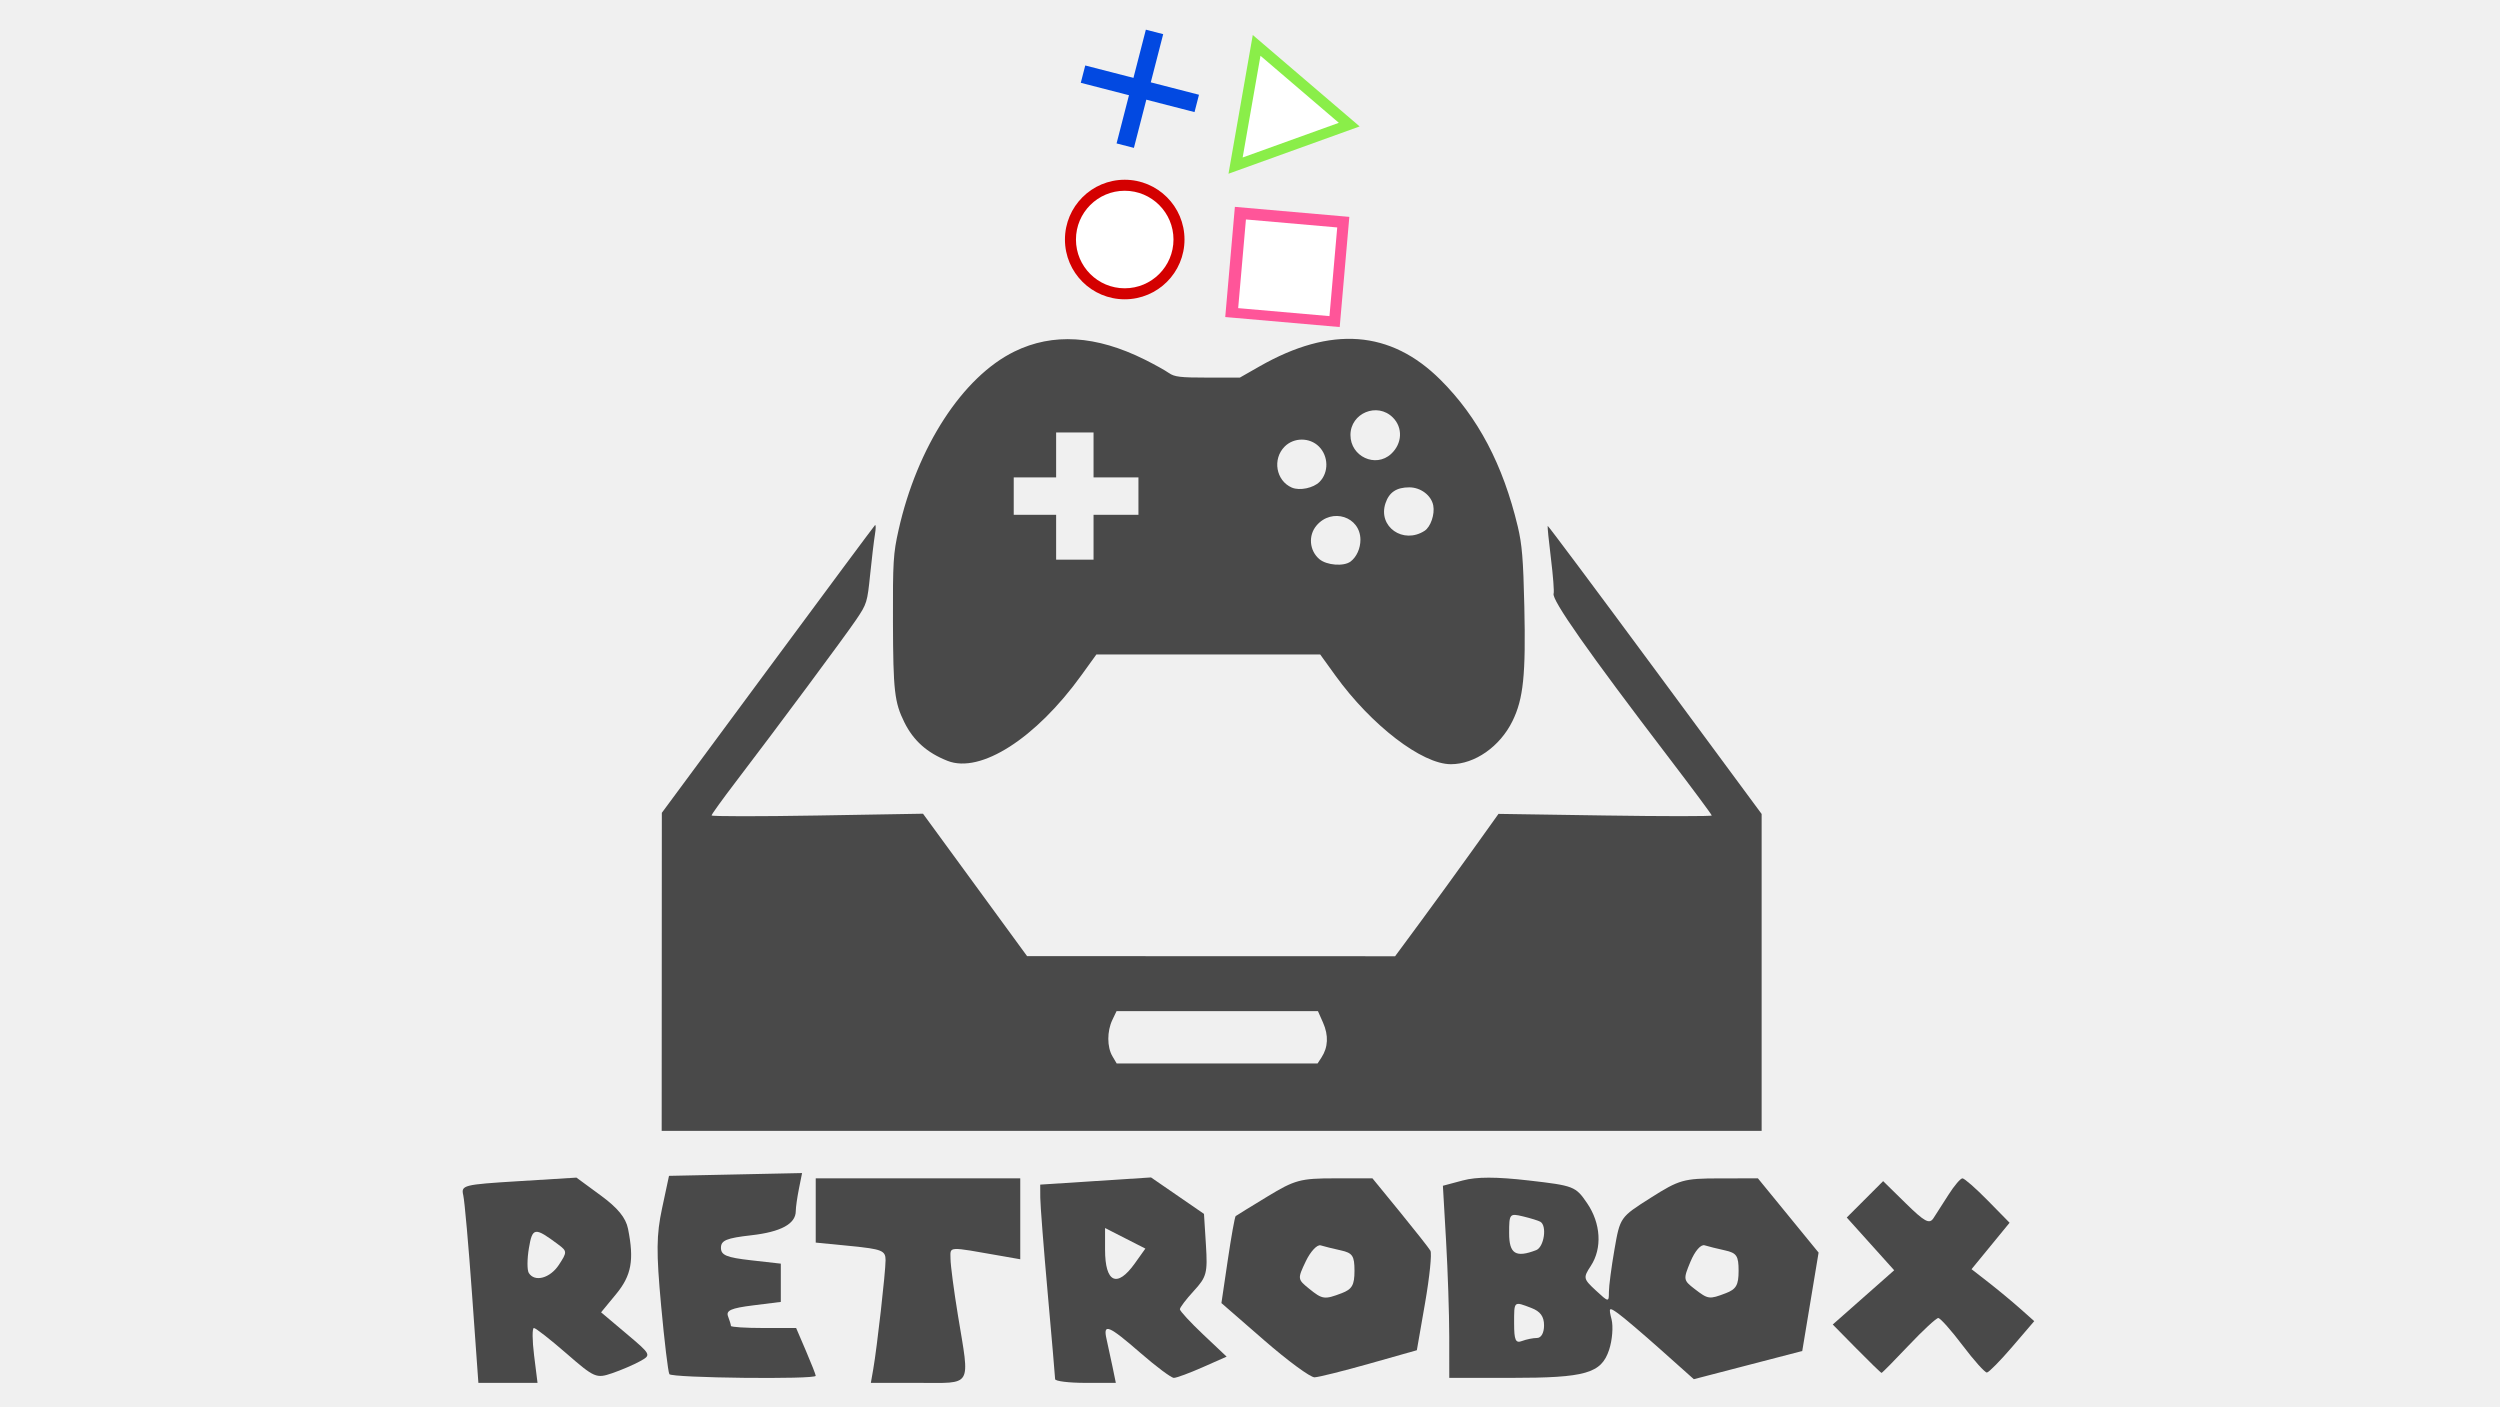
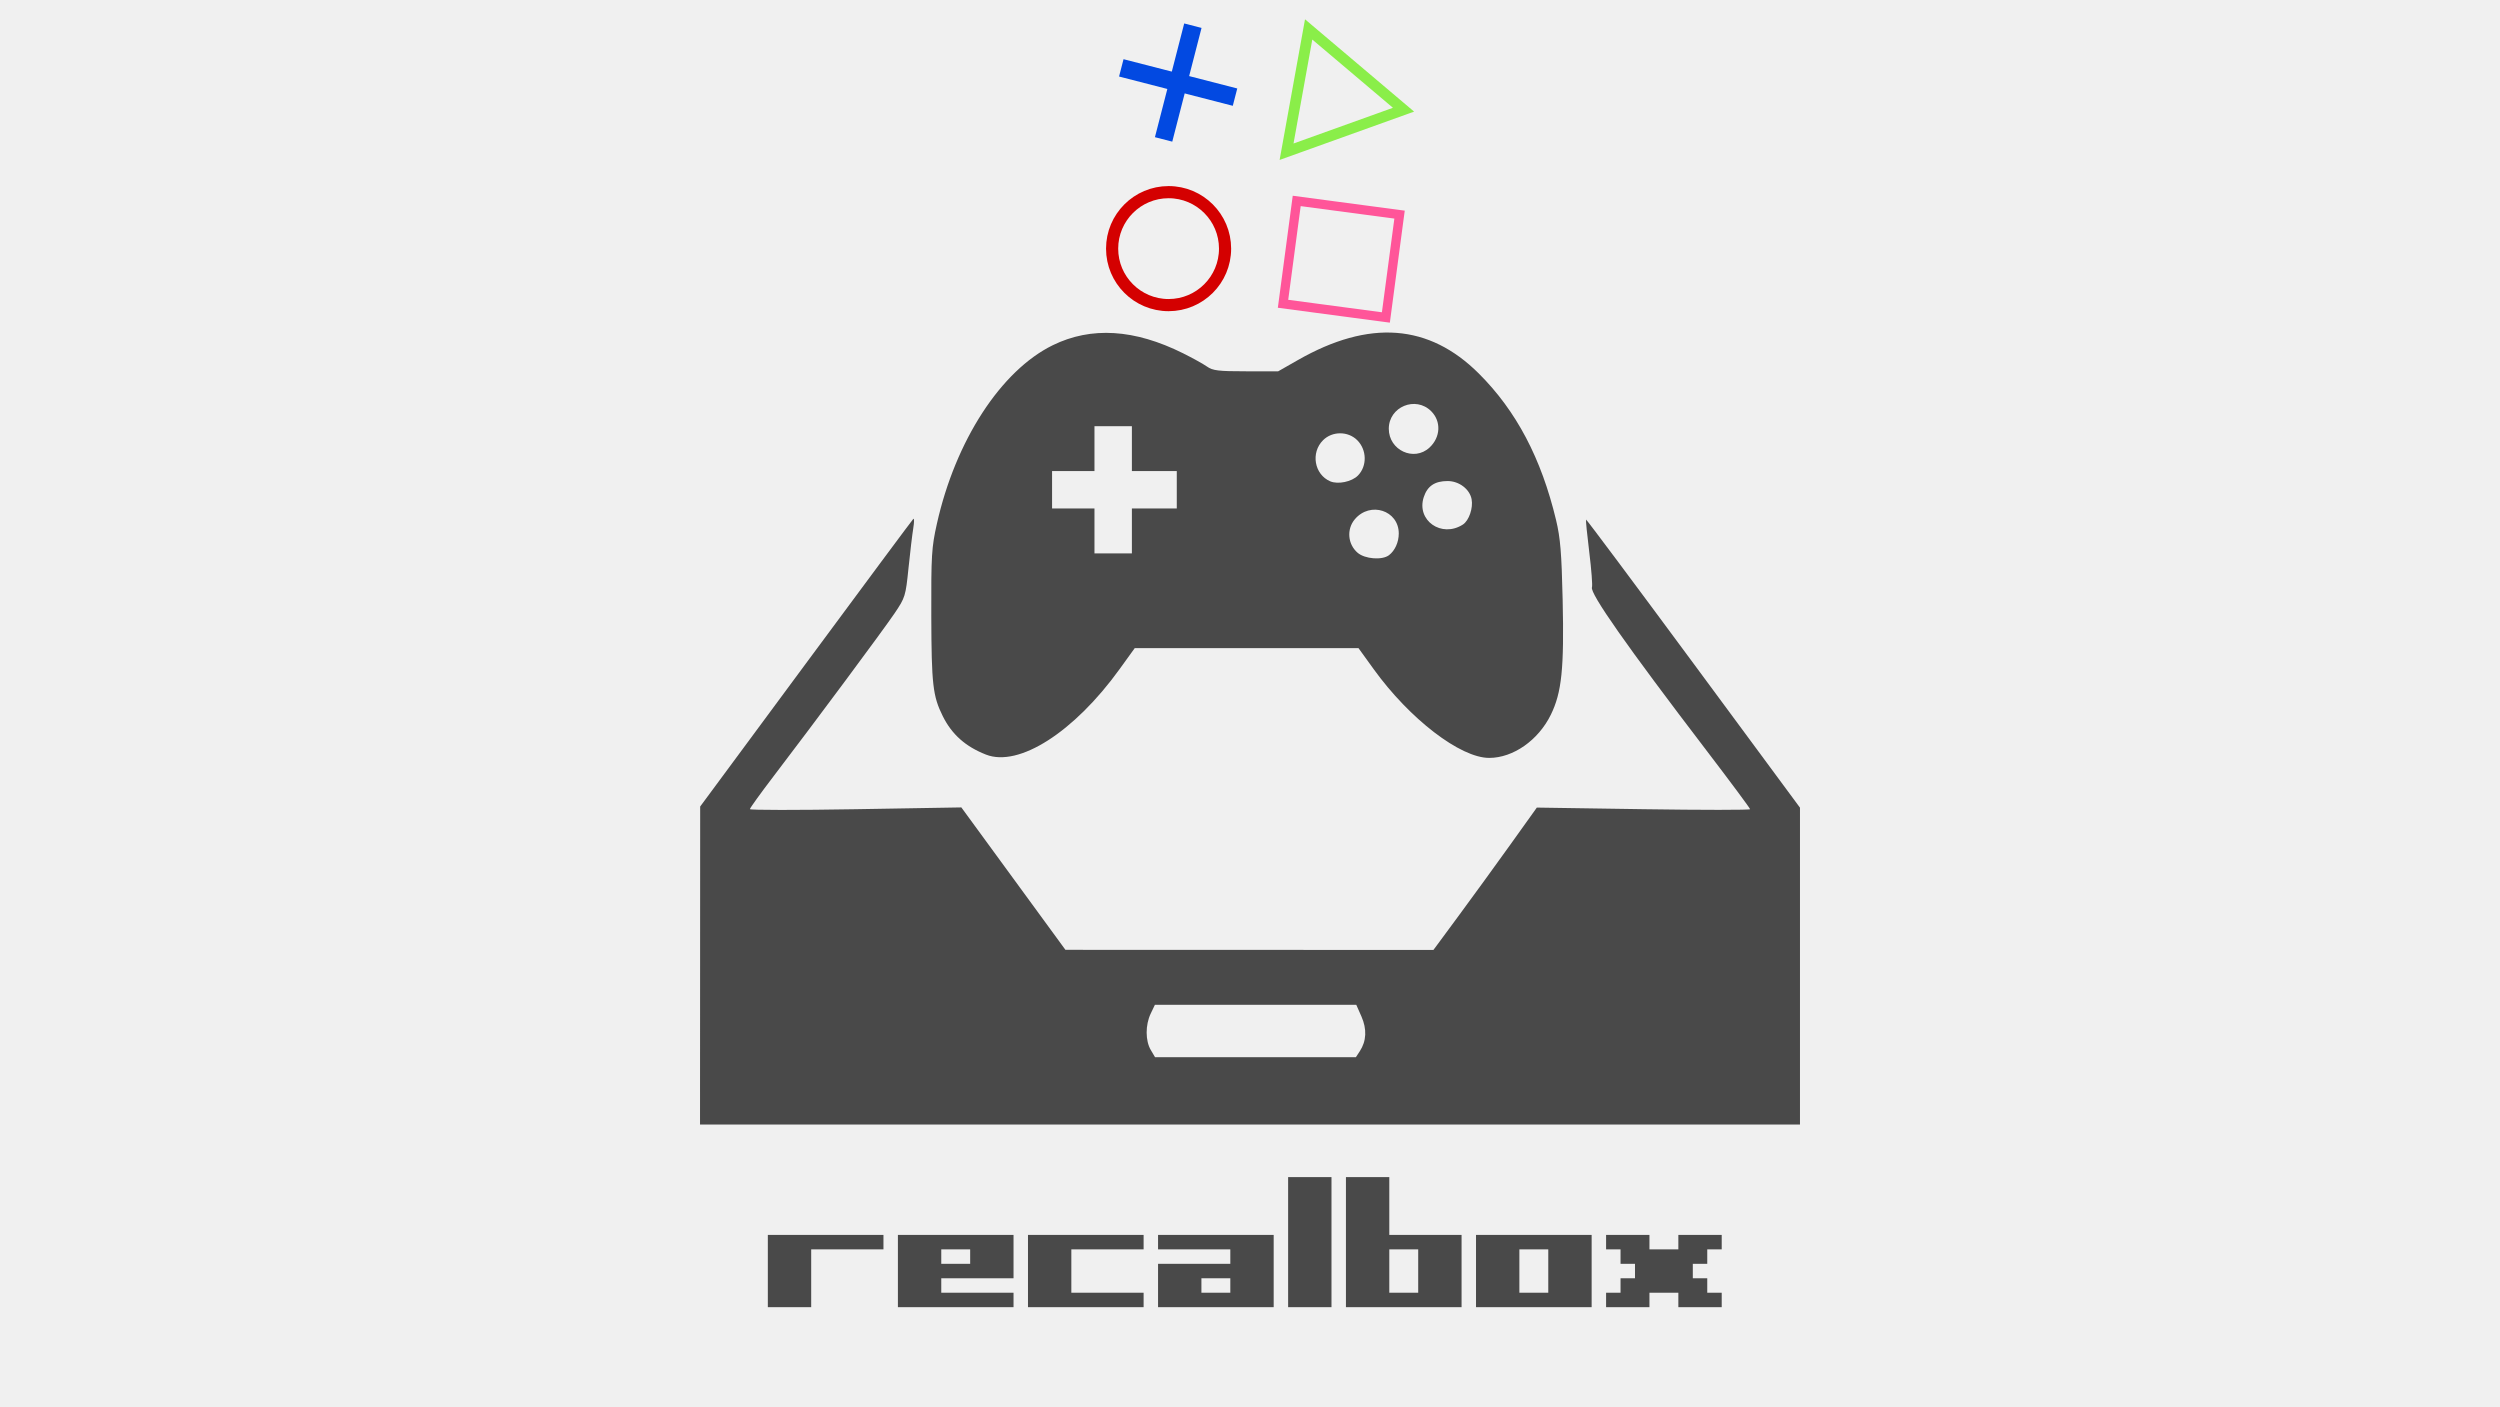
<svg xmlns="http://www.w3.org/2000/svg" version="1.1" id="Ebene_1" x="0px" y="0px" width="1280px" height="720px" viewBox="0 0 1280 720" enable-background="new 0 0 1280 720" xml:space="preserve">
-   <defs id="defs65">
-     <filter id="filter3235" style="color-interpolation-filters:sRGB;">
-       <feFlood id="feFlood3237" flood-opacity="0.5" flood-color="rgb(0,0,0)" result="flood" />
-       <feComposite id="feComposite3239" in2="SourceGraphic" in="flood" operator="in" result="composite1" />
-       <feGaussianBlur id="feGaussianBlur3241" stdDeviation="2" result="blur" in="composite" />
-       <feOffset id="feOffset3243" dx="4.5" dy="4" result="offset" />
-       <feComposite id="feComposite3245" in2="offset" in="SourceGraphic" operator="over" result="composite2" />
-     </filter>
-     <filter id="filter3247" style="color-interpolation-filters:sRGB;">
-       <feFlood id="feFlood3249" flood-opacity="0.5" flood-color="rgb(0,0,0)" result="flood" />
-       <feComposite id="feComposite3251" in2="SourceGraphic" in="flood" operator="in" result="composite1" />
-       <feGaussianBlur id="feGaussianBlur3253" stdDeviation="2" result="blur" in="composite" />
-       <feOffset id="feOffset3255" dx="4.5" dy="4" result="offset" />
-       <feComposite id="feComposite3257" in2="offset" in="SourceGraphic" operator="over" result="composite2" />
-     </filter>
-     <filter id="filter3259" style="color-interpolation-filters:sRGB;">
-       <feFlood id="feFlood3261" flood-opacity="0.5" flood-color="rgb(0,0,0)" result="flood" />
-       <feComposite id="feComposite3263" in2="SourceGraphic" in="flood" operator="in" result="composite1" />
-       <feGaussianBlur id="feGaussianBlur3265" stdDeviation="2" result="blur" in="composite" />
-       <feOffset id="feOffset3267" dx="4.5" dy="4" result="offset" />
-       <feComposite id="feComposite3269" in2="offset" in="SourceGraphic" operator="over" result="composite2" />
-     </filter>
-     <filter id="filter3271" style="color-interpolation-filters:sRGB;">
-       <feFlood id="feFlood3273" flood-opacity="0.5" flood-color="rgb(0,0,0)" result="flood" />
-       <feComposite id="feComposite3275" in2="SourceGraphic" in="flood" operator="in" result="composite1" />
-       <feGaussianBlur id="feGaussianBlur3277" stdDeviation="2" result="blur" in="composite" />
-       <feOffset id="feOffset3279" dx="4.5" dy="4" result="offset" />
-       <feComposite id="feComposite3281" in2="offset" in="SourceGraphic" operator="over" result="composite2" />
-     </filter>
-     <filter id="filter3283" style="color-interpolation-filters:sRGB;">
-       <feFlood id="feFlood3285" flood-opacity="0.5" flood-color="rgb(0,0,0)" result="flood" />
-       <feComposite id="feComposite3287" in2="SourceGraphic" in="flood" operator="in" result="composite1" />
-       <feGaussianBlur id="feGaussianBlur3289" stdDeviation="2" result="blur" in="composite" />
-       <feOffset id="feOffset3291" dx="4.5" dy="4" result="offset" />
-       <feComposite id="feComposite3293" in2="offset" in="SourceGraphic" operator="over" result="composite2" />
-     </filter>
-     <filter id="filter3295" style="color-interpolation-filters:sRGB;">
-       <feFlood id="feFlood3297" flood-opacity="0.5" flood-color="rgb(0,0,0)" result="flood" />
-       <feComposite id="feComposite3299" in2="SourceGraphic" in="flood" operator="in" result="composite1" />
-       <feGaussianBlur id="feGaussianBlur3301" stdDeviation="2" result="blur" in="composite" />
-       <feOffset id="feOffset3303" dx="4.5" dy="4" result="offset" />
-       <feComposite id="feComposite3305" in2="offset" in="SourceGraphic" operator="over" result="composite2" />
-     </filter>
-     <filter id="filter3307" style="color-interpolation-filters:sRGB;">
-       <feFlood id="feFlood3309" flood-opacity="0.5" flood-color="rgb(0,0,0)" result="flood" />
-       <feComposite id="feComposite3311" in2="SourceGraphic" in="flood" operator="in" result="composite1" />
-       <feGaussianBlur id="feGaussianBlur3313" stdDeviation="2" result="blur" in="composite" />
-       <feOffset id="feOffset3315" dx="4.5" dy="4" result="offset" />
-       <feComposite id="feComposite3317" in2="offset" in="SourceGraphic" operator="over" result="composite2" />
-     </filter>
-     <filter id="filter3319" style="color-interpolation-filters:sRGB;">
-       <feFlood id="feFlood3321" flood-opacity="0.5" flood-color="rgb(0,0,0)" result="flood" />
-       <feComposite id="feComposite3323" in2="SourceGraphic" in="flood" operator="in" result="composite1" />
-       <feGaussianBlur id="feGaussianBlur3325" stdDeviation="2" result="blur" in="composite" />
-       <feOffset id="feOffset3327" dx="4.5" dy="4" result="offset" />
-       <feComposite id="feComposite3329" in2="offset" in="SourceGraphic" operator="over" result="composite2" />
-     </filter>
-     <filter id="filter3331" style="color-interpolation-filters:sRGB;">
-       <feFlood id="feFlood3333" flood-opacity="0.5" flood-color="rgb(0,0,0)" result="flood" />
-       <feComposite id="feComposite3335" in2="SourceGraphic" in="flood" operator="in" result="composite1" />
-       <feGaussianBlur id="feGaussianBlur3337" stdDeviation="2" result="blur" in="composite" />
-       <feOffset id="feOffset3339" dx="4.5" dy="4" result="offset" />
-       <feComposite id="feComposite3341" in2="offset" in="SourceGraphic" operator="over" result="composite2" />
-     </filter>
-     <filter id="filter3343" style="color-interpolation-filters:sRGB;">
-       <feFlood id="feFlood3345" flood-opacity="0.5" flood-color="rgb(0,0,0)" result="flood" />
-       <feComposite id="feComposite3347" in2="SourceGraphic" in="flood" operator="in" result="composite1" />
-       <feGaussianBlur id="feGaussianBlur3349" stdDeviation="2" result="blur" in="composite" />
-       <feOffset id="feOffset3351" dx="4.5" dy="4" result="offset" />
-       <feComposite id="feComposite3353" in2="offset" in="SourceGraphic" operator="over" result="composite2" />
-     </filter>
-     <filter id="filter3355" style="color-interpolation-filters:sRGB;">
-       <feFlood id="feFlood3357" flood-opacity="0.5" flood-color="rgb(0,0,0)" result="flood" />
-       <feComposite id="feComposite3359" in2="SourceGraphic" in="flood" operator="in" result="composite1" />
-       <feGaussianBlur id="feGaussianBlur3361" stdDeviation="2" result="blur" in="composite" />
-       <feOffset id="feOffset3363" dx="4.5" dy="4" result="offset" />
-       <feComposite id="feComposite3365" in2="offset" in="SourceGraphic" operator="over" result="composite2" />
-     </filter>
-     <filter id="filter3367" style="color-interpolation-filters:sRGB;">
-       <feFlood id="feFlood3369" flood-opacity="0.5" flood-color="rgb(0,0,0)" result="flood" />
-       <feComposite id="feComposite3371" in2="SourceGraphic" in="flood" operator="in" result="composite1" />
-       <feGaussianBlur id="feGaussianBlur3373" stdDeviation="2" result="blur" in="composite" />
-       <feOffset id="feOffset3375" dx="4.5" dy="4" result="offset" />
-       <feComposite id="feComposite3377" in2="offset" in="SourceGraphic" operator="over" result="composite2" />
-     </filter>
-     <filter id="filter3379" style="color-interpolation-filters:sRGB;">
-       <feFlood id="feFlood3381" flood-opacity="0.5" flood-color="rgb(0,0,0)" result="flood" />
-       <feComposite id="feComposite3383" in2="SourceGraphic" in="flood" operator="in" result="composite1" />
-       <feGaussianBlur id="feGaussianBlur3385" stdDeviation="2" result="blur" in="composite" />
-       <feOffset id="feOffset3387" dx="4.5" dy="4" result="offset" />
-       <feComposite id="feComposite3389" in2="offset" in="SourceGraphic" operator="over" result="composite2" />
-     </filter>
-     <filter id="filter3391" style="color-interpolation-filters:sRGB;">
-       <feFlood id="feFlood3393" flood-opacity="0.5" flood-color="rgb(0,0,0)" result="flood" />
-       <feComposite id="feComposite3395" in2="SourceGraphic" in="flood" operator="in" result="composite1" />
-       <feGaussianBlur id="feGaussianBlur3397" stdDeviation="2" result="blur" in="composite" />
-       <feOffset id="feOffset3399" dx="4.5" dy="4" result="offset" />
-       <feComposite id="feComposite3401" in2="offset" in="SourceGraphic" operator="over" result="composite2" />
-     </filter>
-     <filter id="filter3403" style="color-interpolation-filters:sRGB;">
-       <feFlood id="feFlood3405" flood-opacity="0.5" flood-color="rgb(0,0,0)" result="flood" />
-       <feComposite id="feComposite3407" in2="SourceGraphic" in="flood" operator="in" result="composite1" />
-       <feGaussianBlur id="feGaussianBlur3409" stdDeviation="2" result="blur" in="composite" />
-       <feOffset id="feOffset3411" dx="4.5" dy="4" result="offset" />
-       <feComposite id="feComposite3413" in2="offset" in="SourceGraphic" operator="over" result="composite2" />
-     </filter>
-     <filter id="filter3415" style="color-interpolation-filters:sRGB;">
-       <feFlood id="feFlood3417" flood-opacity="0.5" flood-color="rgb(0,0,0)" result="flood" />
-       <feComposite id="feComposite3419" in2="SourceGraphic" in="flood" operator="in" result="composite1" />
-       <feGaussianBlur id="feGaussianBlur3421" stdDeviation="2" result="blur" in="composite" />
-       <feOffset id="feOffset3423" dx="4.5" dy="4" result="offset" />
-       <feComposite id="feComposite3425" in2="offset" in="SourceGraphic" operator="over" result="composite2" />
-     </filter>
-     <filter id="filter3427" style="color-interpolation-filters:sRGB;">
-       <feFlood id="feFlood3429" flood-opacity="0.5" flood-color="rgb(0,0,0)" result="flood" />
-       <feComposite id="feComposite3431" in2="SourceGraphic" in="flood" operator="in" result="composite1" />
-       <feGaussianBlur id="feGaussianBlur3433" stdDeviation="2" result="blur" in="composite" />
-       <feOffset id="feOffset3435" dx="4.5" dy="4" result="offset" />
-       <feComposite id="feComposite3437" in2="offset" in="SourceGraphic" operator="over" result="composite2" />
-     </filter>
-     <filter id="filter3439" style="color-interpolation-filters:sRGB;">
-       <feFlood id="feFlood3441" flood-opacity="0.5" flood-color="rgb(0,0,0)" result="flood" />
-       <feComposite id="feComposite3443" in2="SourceGraphic" in="flood" operator="in" result="composite1" />
-       <feGaussianBlur id="feGaussianBlur3445" stdDeviation="2" result="blur" in="composite" />
-       <feOffset id="feOffset3447" dx="4.5" dy="4" result="offset" />
-       <feComposite id="feComposite3449" in2="offset" in="SourceGraphic" operator="over" result="composite2" />
-     </filter>
-     <filter id="filter3451" style="color-interpolation-filters:sRGB;">
-       <feFlood id="feFlood3453" flood-opacity="0.5" flood-color="rgb(0,0,0)" result="flood" />
-       <feComposite id="feComposite3455" in2="SourceGraphic" in="flood" operator="in" result="composite1" />
-       <feGaussianBlur id="feGaussianBlur3457" stdDeviation="2" result="blur" in="composite" />
-       <feOffset id="feOffset3459" dx="4.5" dy="4" result="offset" />
-       <feComposite id="feComposite3461" in2="offset" in="SourceGraphic" operator="over" result="composite2" />
-     </filter>
-     <filter id="filter3463" style="color-interpolation-filters:sRGB;">
-       <feFlood id="feFlood3465" flood-opacity="0.5" flood-color="rgb(0,0,0)" result="flood" />
-       <feComposite id="feComposite3467" in2="SourceGraphic" in="flood" operator="in" result="composite1" />
-       <feGaussianBlur id="feGaussianBlur3469" stdDeviation="2" result="blur" in="composite" />
-       <feOffset id="feOffset3471" dx="4.5" dy="4" result="offset" />
-       <feComposite id="feComposite3473" in2="offset" in="SourceGraphic" operator="over" result="composite2" />
-     </filter>
-     <filter id="filter3475" style="color-interpolation-filters:sRGB;">
-       <feFlood id="feFlood3477" flood-opacity="0.5" flood-color="rgb(0,0,0)" result="flood" />
-       <feComposite id="feComposite3479" in2="SourceGraphic" in="flood" operator="in" result="composite1" />
-       <feGaussianBlur id="feGaussianBlur3481" stdDeviation="2" result="blur" in="composite" />
-       <feOffset id="feOffset3483" dx="4.5" dy="4" result="offset" />
-       <feComposite id="feComposite3485" in2="offset" in="SourceGraphic" operator="over" result="composite2" />
-     </filter>
-     <filter id="filter3487" style="color-interpolation-filters:sRGB;">
-       <feFlood id="feFlood3489" flood-opacity="0.5" flood-color="rgb(0,0,0)" result="flood" />
-       <feComposite id="feComposite3491" in2="SourceGraphic" in="flood" operator="in" result="composite1" />
-       <feGaussianBlur id="feGaussianBlur3493" stdDeviation="2" result="blur" in="composite" />
-       <feOffset id="feOffset3495" dx="4.5" dy="4" result="offset" />
-       <feComposite id="feComposite3497" in2="offset" in="SourceGraphic" operator="over" result="composite2" />
-     </filter>
-   </defs>
  <g id="layer1">
-     <g id="g3205" transform="matrix(1.102633,0,0,1.102633,-91.66217,-25.57959)" style="display:inline">
-       <path id="path4055" d="m 302.321,624.21 c -1.619,-22.614 -3.454,-43.314 -4.078,-46.002 -1.088,-4.686 -0.035,-4.954 25.711,-6.54 l 26.845,-1.653 11.251,8.259 c 7.963,5.845 11.675,10.38 12.702,15.516 2.905,14.527 1.606,21.649 -5.53,30.306 l -6.982,8.47 11.712,9.876 c 11.618,9.796 11.669,9.9 6.402,12.825 -2.92,1.622 -8.76,4.129 -12.978,5.572 -7.368,2.52 -8.2,2.16 -21.243,-9.185 -7.467,-6.494 -14.254,-11.808 -15.083,-11.808 -0.829,0 -0.791,5.733 0.084,12.74 l 1.592,12.74 -13.731,0 -13.731,0 -2.943,-41.115 z m 40.336,-13.705 c 3.878,-5.918 3.865,-6.313 -0.313,-9.435 -10.925,-8.164 -11.978,-8.036 -13.615,1.654 -0.851,5.035 -0.879,10.236 -0.062,11.557 2.724,4.408 9.897,2.472 13.991,-3.776 l 0,0 z" style="fill:#494949;fill-opacity:1;stroke:none;" />
-       <path style="fill:#d40000;fill-opacity:1;stroke:none" id="path4251" d="m 612.666,147.648 c 0,19.435 -15.755,35.191 -35.191,35.191 -19.435,0 -35.191,-15.755 -35.191,-35.191 0,-19.435 15.755,-35.191 35.191,-35.191 19.435,0 35.191,15.755 35.191,35.191 z" transform="matrix(0.7887775,0,0,0.7887775,149.8876,17.95909)" />
-       <path transform="matrix(0.6434634,0,0,0.6434634,233.8029,39.41443)" d="m 612.666,147.648 c 0,19.435 -15.755,35.191 -35.191,35.191 -19.435,0 -35.191,-15.755 -35.191,-35.191 0,-19.435 15.755,-35.191 35.191,-35.191 19.435,0 35.191,15.755 35.191,35.191 z" id="path4253" style="fill:#ffffff;fill-opacity:1;stroke:none" />
-       <path id="path2999-1" d="m 493.828,256.846 -105.646,143.011 -0.512,150.279 237.191,0 41.562,0 237.191,0 L 903.103,399.857 797.457,256.846 c 0,0 6.739,39.596 4.504,43.507 -2.235,3.911 72.068,99.504 72.068,99.504 l -96.125,-0.614 -47.704,65.21 -90.188,0.614 -78.927,-0.614 -47.704,-65.107 -96.125,0.512 c 0,0 74.303,-95.49 72.068,-99.401 -2.235,-3.911 4.504,-43.61 4.504,-43.61 z" style="fill:none;stroke:none;" />
-       <path id="path3045" d="m 603.773,494.344 c 0.467,0.428 -9.893,10.798 0,20.986 l 44.224,0 0.717,0 44.224,0 c 9.893,-10.188 -0.467,-20.558 0,-20.986 l -44.121,0 -0.921,0 -44.121,0 z" style="fill:none;stroke:none;" />
-       <path d="m 577.362,178.226 c -15.034,0.35 -31.278,6.018 -46.066,22.726 -43.02,48.607 -36.034,108.41 -36.034,108.41 l 0.307,27.435 c 0,0 -1.175,38.814 35.42,44.121 0,0 29.333,-0.325 62.855,-52.004 l 1.638,0 97.558,0 1.536,0 c 33.522,51.679 62.855,52.004 62.855,52.004 36.595,-5.308 35.522,-44.121 35.522,-44.121 l 0.307,-27.435 c 0,0 6.985,-59.803 -36.034,-108.41 -43.019,-48.607 -98.889,-4.402 -98.889,-4.402 l -0.512,0 -27.128,0 -0.512,0 c 0,0 -24.122,-18.993 -52.823,-18.324 z" style="fill:none;stroke:none;filter:url(#filter3463)" id="path3096" />
-       <path d="m 609.003,246.981 0,13.129 -20.113,0 0,20.392 -13.409,0 m -19.694,-33.523 0,13.129 20.113,0 0,20.392 13.409,0 m 19.771,-20.84 0,-13.129 -20.113,0 0,-20.392 -13.409,0 m -19.694,33.523 0,-13.129 20.113,0 0,-20.392 13.409,0" style="fill:none;stroke:none;" id="path3119-8-9" />
-       <path transform="matrix(3.275837,0,0,3.275837,440.4933,-96.22765)" d="m 80.812,100.188 c 0,1.484 -0.881,2.688 -1.969,2.688 -1.087,0 -1.969,-1.203 -1.969,-2.688 0,-1.484 0.881,-2.688 1.969,-2.688 1.087,0 1.969,1.203 1.969,2.688 z" id="path3175" style="opacity:0.668;fill:none;" />
-       <path transform="matrix(3.275837,0,0,3.275837,440.4933,-96.22765)" d="m 79.625,101.188 c 0,0.828 -0.196,1.5 -0.438,1.5 -0.242,0 -0.438,-0.672 -0.438,-1.5 0,-0.828 0.196,-1.5 0.438,-1.5 0.242,0 0.438,0.672 0.438,1.5 z" id="path3177" style="opacity:0.668;fill:none;" />
-       <path transform="matrix(3.275837,0,0,3.275837,428.3324,-90.43676)" d="m 82.062,100.531 c 0,1.605 -1.301,2.906 -2.906,2.906 -1.605,0 -2.906,-1.301 -2.906,-2.906 0,-1.605 1.301,-2.906 2.906,-2.906 1.605,0 2.906,1.301 2.906,2.906 z" id="path3949" style="fill:none;stroke:none;" />
-       <path d="m 82.062,100.531 c 0,1.605 -1.301,2.906 -2.906,2.906 -1.605,0 -2.906,-1.301 -2.906,-2.906 0,-1.605 1.301,-2.906 2.906,-2.906 1.605,0 2.906,1.301 2.906,2.906 z" id="path3949-5" style="fill:none;stroke:none;" transform="matrix(3.275837,0,0,3.275837,444.0979,-55.07574)" />
-       <path transform="matrix(3.275837,0,0,3.275837,462.2743,-104.0272)" d="m 82.062,100.531 c 0,1.605 -1.301,2.906 -2.906,2.906 -1.605,0 -2.906,-1.301 -2.906,-2.906 0,-1.605 1.301,-2.906 2.906,-2.906 1.605,0 2.906,1.301 2.906,2.906 z" id="path3949-9" style="fill:none;stroke:none;" />
-       <path d="m 82.062,100.531 c 0,1.605 -1.301,2.906 -2.906,2.906 -1.605,0 -2.906,-1.301 -2.906,-2.906 0,-1.605 1.301,-2.906 2.906,-2.906 1.605,0 2.906,1.301 2.906,2.906 z" id="path3949-5-9" style="fill:none;stroke:none;" transform="matrix(3.275837,0,0,3.275837,478.0399,-68.66617)" />
-       <path style="fill:#8aee49;fill-opacity:1;stroke:none" d="m 653.568,103.869 11.279,-64.416 49.63,42.456 z" id="path4000" />
-       <path id="path4031" d="m 523.157,376.515 c -9.518,-3.732 -15.846,-9.371 -20.079,-17.893 -4.599,-9.258 -5.215,-14.65 -5.309,-46.465 -0.084,-28.251 0.133,-31.815 2.61,-42.879 8.635,-38.575 29.742,-71.075 53.813,-82.862 17.828,-8.73 37.916,-7.487 60.463,3.74 4.459,2.22 9.491,5.014 11.182,6.208 2.623,1.852 5.274,2.171 18.044,2.171 l 14.969,0 9.174,-5.233 c 33.133,-18.899 60.827,-16.827 84.007,6.286 17.387,17.337 28.992,39.356 35.847,68.014 1.998,8.352 2.569,15.266 3.061,37.056 0.721,31.925 -0.42,42.998 -5.494,53.355 -5.807,11.851 -17.498,20.04 -28.614,20.04 -13.411,0 -36.936,-18.068 -53.625,-41.186 l -7.056,-9.774 -51.96,0 -51.96,0 -7.056,9.774 c -21.111,29.244 -46.747,45.633 -62.014,39.648 z m 187.147,-92.601 c 2.764,-2.122 4.532,-6.047 4.532,-10.062 0,-10.754 -13.299,-15.055 -20.412,-6.602 -3.882,4.613 -3.301,11.588 1.295,15.541 3.4,2.924 11.433,3.543 14.585,1.123 z m -119.393,-11.255 0,-10.424 10.424,0 10.424,0 0,-8.686 0,-8.686 -10.424,0 -10.424,0 0,-10.424 0,-10.424 -8.686,0 -8.686,0 0,10.424 0,10.424 -9.845,0 -9.845,0 0,8.686 0,8.686 9.845,0 9.845,0 0,10.424 0,10.424 8.686,0 8.686,0 0,-10.424 z m 153.717,-2.98 c 2.805,-1.814 4.811,-7.669 4.029,-11.759 -0.897,-4.693 -5.83,-8.425 -11.136,-8.425 -5.948,0 -9.378,2.302 -11.071,7.432 -3.578,10.842 8.275,19.156 18.178,12.751 z M 695.886,246.925 c 4.3,-4.369 4.154,-11.911 -0.317,-16.382 -4.286,-4.286 -11.613,-4.286 -15.899,0 -5.802,5.802 -4.049,15.883 3.317,19.069 3.609,1.561 10.035,0.223 12.899,-2.687 z m 33.212,-12.967 c 5.171,-4.792 5.518,-12.169 0.795,-16.892 -7.225,-7.225 -19.689,-2.07 -19.689,8.144 0,9.987 11.708,15.409 18.894,8.749 l 0,0 z" style="fill:#494949;fill-opacity:0;stroke:#494949;stroke-width:3.276;stroke-opacity:0;" />
-       <path id="path4033" d="m 523.157,376.515 c -9.518,-3.732 -15.846,-9.371 -20.079,-17.893 -4.599,-9.258 -5.215,-14.65 -5.309,-46.465 -0.084,-28.251 0.133,-31.815 2.61,-42.879 8.635,-38.575 29.742,-71.075 53.813,-82.862 17.828,-8.73 37.916,-7.487 60.463,3.74 4.459,2.22 9.491,5.014 11.182,6.208 2.623,1.852 5.274,2.171 18.044,2.171 l 14.969,0 9.174,-5.233 c 33.133,-18.899 60.827,-16.827 84.007,6.286 17.387,17.337 28.992,39.356 35.847,68.014 1.998,8.352 2.569,15.266 3.061,37.056 0.721,31.925 -0.42,42.998 -5.494,53.355 -5.807,11.851 -17.498,20.04 -28.614,20.04 -13.411,0 -36.936,-18.068 -53.625,-41.186 l -7.056,-9.774 -51.96,0 -51.96,0 -7.056,9.774 c -21.111,29.244 -46.747,45.633 -62.014,39.648 z m 187.147,-92.601 c 2.764,-2.122 4.532,-6.047 4.532,-10.062 0,-10.754 -13.299,-15.055 -20.412,-6.602 -3.882,4.613 -3.301,11.588 1.295,15.541 3.4,2.924 11.433,3.543 14.585,1.123 z m -119.393,-11.255 0,-10.424 10.424,0 10.424,0 0,-8.686 0,-8.686 -10.424,0 -10.424,0 0,-10.424 0,-10.424 -8.686,0 -8.686,0 0,10.424 0,10.424 -9.845,0 -9.845,0 0,8.686 0,8.686 9.845,0 9.845,0 0,10.424 0,10.424 8.686,0 8.686,0 0,-10.424 z m 153.717,-2.98 c 2.805,-1.814 4.811,-7.669 4.029,-11.759 -0.897,-4.693 -5.83,-8.425 -11.136,-8.425 -5.948,0 -9.378,2.302 -11.071,7.432 -3.578,10.842 8.275,19.156 18.178,12.751 z M 695.886,246.925 c 4.3,-4.369 4.154,-11.911 -0.317,-16.382 -4.286,-4.286 -11.613,-4.286 -15.899,0 -5.802,5.802 -4.049,15.883 3.317,19.069 3.609,1.561 10.035,0.223 12.899,-2.687 z m 33.212,-12.967 c 5.171,-4.792 5.518,-12.169 0.795,-16.892 -7.225,-7.225 -19.689,-2.07 -19.689,8.144 0,9.987 11.708,15.409 18.894,8.749 l 0,0 z" style="fill:#494949;fill-opacity:0;stroke:#494949;stroke-width:3.011;stroke-miterlimit:4;stroke-opacity:0;stroke-dasharray:none;" />
-       <path id="path4035" d="m 523.157,376.515 c -9.518,-3.732 -15.846,-9.371 -20.079,-17.893 -4.599,-9.258 -5.215,-14.65 -5.309,-46.465 -0.084,-28.251 0.133,-31.815 2.61,-42.879 8.635,-38.575 29.742,-71.075 53.813,-82.862 17.828,-8.73 37.916,-7.487 60.463,3.74 4.459,2.22 9.491,5.014 11.182,6.208 2.623,1.852 5.274,2.171 18.044,2.171 l 14.969,0 9.174,-5.233 c 33.133,-18.899 60.827,-16.827 84.007,6.286 17.387,17.337 28.992,39.356 35.847,68.014 1.998,8.352 2.569,15.266 3.061,37.056 0.721,31.925 -0.42,42.998 -5.494,53.355 -5.807,11.851 -17.498,20.04 -28.614,20.04 -13.411,0 -36.936,-18.068 -53.625,-41.186 l -7.056,-9.774 -51.96,0 -51.96,0 -7.056,9.774 c -21.111,29.244 -46.747,45.633 -62.014,39.648 z m 187.147,-92.601 c 2.764,-2.122 4.532,-6.047 4.532,-10.062 0,-10.754 -13.299,-15.055 -20.412,-6.602 -3.882,4.613 -3.301,11.588 1.295,15.541 3.4,2.924 11.433,3.543 14.585,1.123 z m -119.393,-11.255 0,-10.424 10.424,0 10.424,0 0,-8.686 0,-8.686 -10.424,0 -10.424,0 0,-10.424 0,-10.424 -8.686,0 -8.686,0 0,10.424 0,10.424 -9.845,0 -9.845,0 0,8.686 0,8.686 9.845,0 9.845,0 0,10.424 0,10.424 8.686,0 8.686,0 0,-10.424 z m 153.717,-2.98 c 2.805,-1.814 4.811,-7.669 4.029,-11.759 -0.897,-4.693 -5.83,-8.425 -11.136,-8.425 -5.948,0 -9.378,2.302 -11.071,7.432 -3.578,10.842 8.275,19.156 18.178,12.751 z M 695.886,246.925 c 4.3,-4.369 4.154,-11.911 -0.317,-16.382 -4.286,-4.286 -11.613,-4.286 -15.899,0 -5.802,5.802 -4.049,15.883 3.317,19.069 3.609,1.561 10.035,0.223 12.899,-2.687 z m 33.212,-12.967 c 5.171,-4.792 5.518,-12.169 0.795,-16.892 -7.225,-7.225 -19.689,-2.07 -19.689,8.144 0,9.987 11.708,15.409 18.894,8.749 l 0,0 z" style="fill:#494949;fill-opacity:1;stroke:none;" />
-       <path id="path4045" d="m 390.412,474.462 0.036,-73.834 49.067,-66.379 c 26.987,-36.509 49.441,-66.737 49.898,-67.175 0.457,-0.437 0.452,1.495 -0.01,4.294 -0.463,2.799 -1.46,11.143 -2.216,18.541 -1.331,13.023 -1.537,13.692 -6.452,20.97 -5.286,7.826 -36.666,50.087 -56.017,75.44 -6.148,8.055 -11.179,15.039 -11.179,15.52 0,0.481 22.092,0.497 49.092,0.037 l 49.092,-0.837 24.163,33.066 24.163,33.066 85.443,0.026 85.443,0.026 11.845,-16.053 c 6.515,-8.829 17.317,-23.703 24.006,-33.052 l 12.161,-16.999 49.512,0.748 c 27.232,0.412 49.512,0.412 49.512,0.001 0,-0.411 -9.04,-12.585 -20.088,-27.053 -37.184,-48.694 -54.403,-73.224 -53.341,-75.991 0.317,-0.827 -0.245,-8.169 -1.249,-16.317 -1.004,-8.147 -1.681,-14.957 -1.504,-15.132 0.177,-0.175 22.602,29.854 49.834,66.733 l 49.512,67.051 0,73.568 0,73.568 -255.379,0 -255.379,0 0.036,-73.834 z m 306.33,39.79 c 3.103,-4.736 3.357,-10.267 0.743,-16.176 l -2.377,-5.373 -46.757,0 -46.757,0 -1.952,4.093 c -2.508,5.26 -2.493,12.585 0.035,16.865 l 1.987,3.364 46.63,0 46.63,0 1.817,-2.773 z" style="fill:#494949;fill-opacity:1;stroke:none;" />
-       <path id="path4051" d="m 488.618,658.955 c 1.757,-10.059 5.72,-45.115 5.72,-50.6 0,-4.461 -1.67,-5.138 -16.215,-6.571 l -16.215,-1.598 0,-14.916 0,-14.916 47.486,0 47.486,0 0,18.789 0,18.789 -8.686,-1.525 c -25.557,-4.486 -23.746,-4.587 -23.702,1.33 0.023,3.008 1.582,14.851 3.466,26.317 5.559,33.836 7.078,31.271 -18.505,31.271 l -21.948,0 1.113,-6.37 0,0 z" style="fill:#494949;fill-opacity:1;stroke:none;" />
-       <path id="path4053" d="m 393.945,661.272 c -0.585,-0.956 -2.309,-15.288 -3.832,-31.85 -2.285,-24.844 -2.206,-32.747 0.449,-45.169 l 3.218,-15.056 30.894,-0.648 30.894,-0.648 -1.462,7.308 c -0.804,4.019 -1.462,8.667 -1.462,10.328 0,5.952 -6.878,9.693 -20.697,11.257 -11.463,1.297 -14.049,2.366 -14.049,5.808 0,3.437 2.575,4.51 13.898,5.791 l 13.898,1.572 0,8.884 0,8.884 -12.915,1.614 c -10.152,1.268 -12.63,2.357 -11.582,5.089 0.734,1.911 1.334,3.911 1.334,4.444 0,0.533 6.812,0.969 15.139,0.969 l 15.139,0 4.55,10.616 c 2.503,5.839 4.55,11.05 4.55,11.582 0,1.76 -66.88,1.001 -67.964,-0.771 z" style="fill:#494949;fill-opacity:1;stroke:none;" />
-       <path id="path4057" d="m 573.067,663.588 c -0.016,-0.956 -1.566,-18.936 -3.446,-39.957 -1.88,-21.021 -3.43,-40.952 -3.446,-44.292 l -0.029,-6.072 25.732,-1.668 25.732,-1.668 12.29,8.464 12.29,8.464 0.902,14.332 c 0.825,13.104 0.346,14.937 -5.593,21.391 -3.572,3.883 -6.495,7.734 -6.495,8.559 0,0.825 4.883,6.114 10.852,11.753 l 10.852,10.253 -11.146,4.931 c -6.13,2.712 -12.139,4.931 -13.351,4.931 -1.213,0 -8.197,-5.212 -15.521,-11.582 -14.84,-12.907 -17.486,-13.979 -15.731,-6.37 0.661,2.867 1.899,8.6 2.751,12.74 l 1.549,7.528 -14.082,0 c -7.745,0 -14.095,-0.782 -14.111,-1.737 z m 37.024,-53.762 4.882,-6.856 -9.357,-4.773 -9.357,-4.773 0,10.085 c 0,15.343 5.588,17.895 13.832,6.318 l 0,0 z" style="fill:#494949;fill-opacity:1;stroke:none;" />
-       <path id="path4059" d="m 670.179,645.583 -19.892,-17.308 2.947,-19.929 c 1.621,-10.961 3.276,-20.177 3.678,-20.479 0.402,-0.303 7.006,-4.367 14.675,-9.032 12.789,-7.779 15.388,-8.482 31.388,-8.482 l 17.444,0 12.778,15.635 c 7.028,8.6 13.386,16.678 14.129,17.952 0.743,1.274 -0.369,12.197 -2.471,24.273 l -3.822,21.956 -22.006,6.223 c -12.103,3.423 -23.569,6.285 -25.48,6.36 -1.911,0.076 -12.426,-7.651 -23.367,-17.17 z m 35.956,-21.895 c 4.819,-1.832 5.942,-3.794 5.942,-10.38 0,-6.976 -0.898,-8.317 -6.37,-9.516 -3.504,-0.768 -7.7,-1.808 -9.326,-2.311 -1.626,-0.503 -4.736,2.817 -6.911,7.378 -3.887,8.152 -3.862,8.368 1.476,12.691 6.254,5.065 7.159,5.192 15.19,2.138 z" style="fill:#494949;fill-opacity:1;stroke:none;" />
-       <path id="path4061" d="m 756.078,643.899 c -0.006,-10.511 -0.672,-30.583 -1.48,-44.605 l -1.469,-25.495 9.213,-2.459 c 6.506,-1.737 15.535,-1.732 30.729,0.014 20.867,2.399 21.681,2.716 27.012,10.516 6.405,9.371 7.092,20.957 1.729,29.143 -3.606,5.503 -3.506,5.993 2.316,11.39 5.971,5.534 6.084,5.547 6.084,0.727 0,-2.701 1.168,-11.617 2.595,-19.814 2.593,-14.893 2.604,-14.908 16.794,-23.91 13.311,-8.445 15.312,-9.01 32.002,-9.03 l 17.803,-0.023 14.087,17.239 14.087,17.239 -3.795,22.849 -3.795,22.849 -25.173,6.546 -25.173,6.546 -15.276,-13.625 c -8.402,-7.494 -17.336,-15.097 -19.854,-16.895 -4.287,-3.062 -4.482,-2.886 -3.061,2.772 0.834,3.323 0.322,9.662 -1.139,14.087 -3.622,10.975 -10.87,13.048 -45.617,13.048 l -28.609,0 -0.01,-19.11 z m 40.736,0.579 c 1.968,0 3.285,-2.344 3.285,-5.848 0,-4.146 -1.729,-6.506 -5.942,-8.107 -8.208,-3.121 -7.957,-3.35 -7.957,7.254 0,7.723 0.689,9.249 3.664,8.107 2.015,-0.773 5.142,-1.406 6.949,-1.406 z m 87.682,-20.79 c 4.819,-1.832 5.942,-3.794 5.942,-10.38 0,-6.976 -0.898,-8.317 -6.37,-9.516 -3.503,-0.768 -7.731,-1.819 -9.394,-2.337 -1.759,-0.548 -4.509,2.613 -6.574,7.557 -3.425,8.196 -3.358,8.647 1.865,12.665 6.366,4.897 6.786,4.955 14.531,2.01 l 0,0 z m -88.061,-19.994 c 3.694,-1.418 5.15,-11.385 1.927,-13.193 -0.956,-0.536 -4.604,-1.66 -8.107,-2.497 -6.145,-1.469 -6.37,-1.194 -6.37,7.787 0,9.636 3.043,11.552 12.551,7.904 z" style="fill:#494949;fill-opacity:1;stroke:none;" />
-       <path id="path4063" d="m 945.217,649.461 -11.063,-11.232 14.265,-12.596 14.265,-12.596 -11.012,-12.248 -11.012,-12.248 8.447,-8.447 8.447,-8.447 10.543,10.347 c 8.715,8.553 10.936,9.746 12.812,6.881 1.248,-1.906 4.42,-6.854 7.048,-10.994 2.629,-4.141 5.52,-7.528 6.425,-7.528 0.905,0 6.199,4.64 11.764,10.311 l 10.119,10.311 -8.833,10.78 -8.833,10.78 7.875,6.127 c 4.331,3.37 10.883,8.799 14.56,12.064 l 6.685,5.937 -10.152,11.844 c -5.584,6.514 -10.9,11.921 -11.814,12.015 -0.914,0.094 -5.991,-5.562 -11.281,-12.569 -5.29,-7.007 -10.385,-12.74 -11.321,-12.74 -0.936,0 -7.124,5.733 -13.751,12.74 -6.627,7.007 -12.29,12.74 -12.584,12.74 -0.294,0 -5.513,-5.054 -11.598,-11.232 l 0,0 z" style="fill:#494949;fill-opacity:1;stroke:none;" />
-       <rect style="fill:#ff5599;fill-opacity:1;stroke:none" id="rect4217" width="53.352" height="51.358" x="664.432" y="61.577" transform="matrix(0.9961947,0.08715575,-0.08715575,0.9961947,0,0)" />
-       <rect style="fill:#ffffff;fill-opacity:1;stroke:none" id="rect4219" width="42.553" height="41.331" x="670.057" y="66.958" transform="matrix(0.9961947,0.08715575,-0.08715575,0.9961947,0,0)" />
-       <rect style="fill:#0249e1;fill-opacity:1;stroke:none" id="rect4221" width="8.315" height="54.537" x="604.99" y="-117.583" transform="matrix(0.9684149,0.2493444,-0.2493444,0.9684149,0,0)" />
-       <rect transform="matrix(-0.2493444,0.9684149,-0.9684149,-0.2493444,0,0)" y="-636.416" x="-94.473" height="54.537" width="8.315" id="rect4245" style="fill:#0249e1;fill-opacity:1;stroke:none" />
-       <path id="path4249" d="M 660.149,96.33 668.419,49.099 704.809,80.229 z" style="fill:#ffffff;fill-opacity:1;stroke:none" />
+     <g id="g3205" transform="matrix(1.102633,0,0,1.102633,-91.66217,-25.57959)">
+       <path id="path4031" fill="#FFFFFF" fill-opacity="0" stroke="#494949" stroke-width="3.276" stroke-opacity="0" d="    M540.959,373.59c-9.517-3.731-15.845-9.37-20.079-17.893c-4.598-9.258-5.215-14.65-5.31-46.465    c-0.083-28.251,0.133-31.815,2.61-42.879c8.635-38.575,29.742-71.076,53.813-82.862c17.828-8.73,37.916-7.487,60.462,3.739    c4.458,2.22,9.49,5.014,11.182,6.208c2.622,1.852,5.273,2.171,18.044,2.171h14.969l9.173-5.233    c33.133-18.899,60.827-16.827,84.008,6.286c17.386,17.336,28.992,39.356,35.846,68.014c1.998,8.352,2.568,15.266,3.061,37.057    c0.72,31.924-0.42,42.998-5.494,53.354c-5.806,11.852-17.499,20.041-28.614,20.041c-13.411,0-36.937-18.069-53.625-41.187    l-7.056-9.774h-51.96h-51.96l-7.056,9.774C581.862,363.187,556.227,379.576,540.959,373.59L540.959,373.59z M728.107,280.989    c2.764-2.122,4.533-6.047,4.533-10.062c0-10.754-13.3-15.055-20.413-6.602c-3.882,4.613-3.3,11.588,1.296,15.541    C716.921,282.791,724.954,283.409,728.107,280.989z M608.714,269.734v-10.423h10.423h10.423v-8.687v-8.686h-10.423h-10.423    v-10.424V221.09h-8.687h-8.687v10.424v10.424h-9.844h-9.845v8.686v8.687h9.845h9.844v10.423v10.424h8.687h8.687V269.734z     M762.43,266.754c2.805-1.814,4.811-7.669,4.03-11.759c-0.897-4.693-5.83-8.425-11.137-8.425c-5.948,0-9.377,2.303-11.071,7.432    C740.674,264.844,752.527,273.159,762.43,266.754L762.43,266.754z M713.689,244c4.3-4.369,4.154-11.911-0.318-16.382    c-4.286-4.286-11.613-4.286-15.899,0c-5.803,5.802-4.049,15.883,3.317,19.069C704.398,248.249,710.825,246.91,713.689,244    L713.689,244z M746.9,231.033c5.17-4.792,5.519-12.169,0.795-16.892c-7.225-7.225-19.689-2.07-19.689,8.144    C728.006,232.272,739.714,237.694,746.9,231.033L746.9,231.033z" />
+       <path id="path4033" fill="#FFFFFF" fill-opacity="0" stroke="#494949" stroke-width="3.011" stroke-opacity="0" d="    M540.959,373.59c-9.517-3.731-15.845-9.37-20.079-17.893c-4.598-9.258-5.215-14.65-5.31-46.465    c-0.083-28.251,0.133-31.815,2.61-42.879c8.635-38.575,29.742-71.076,53.813-82.862c17.828-8.73,37.916-7.487,60.462,3.739    c4.458,2.22,9.49,5.014,11.182,6.208c2.622,1.852,5.273,2.171,18.044,2.171h14.969l9.173-5.233    c33.133-18.899,60.827-16.827,84.008,6.286c17.386,17.336,28.992,39.356,35.846,68.014c1.998,8.352,2.568,15.266,3.061,37.057    c0.72,31.924-0.42,42.998-5.494,53.354c-5.806,11.852-17.499,20.041-28.614,20.041c-13.411,0-36.937-18.069-53.625-41.187    l-7.056-9.774h-51.96h-51.96l-7.056,9.774C581.862,363.187,556.227,379.576,540.959,373.59L540.959,373.59z M728.107,280.989    c2.764-2.122,4.533-6.047,4.533-10.062c0-10.754-13.3-15.055-20.413-6.602c-3.882,4.613-3.3,11.588,1.296,15.541    C716.921,282.791,724.954,283.409,728.107,280.989z M608.714,269.734v-10.423h10.423h10.423v-8.687v-8.686h-10.423h-10.423    v-10.424V221.09h-8.687h-8.687v10.424v10.424h-9.844h-9.845v8.686v8.687h9.845h9.844v10.423v10.424h8.687h8.687V269.734z     M762.43,266.754c2.805-1.814,4.811-7.669,4.03-11.759c-0.897-4.693-5.83-8.425-11.137-8.425c-5.948,0-9.377,2.303-11.071,7.432    C740.674,264.844,752.527,273.159,762.43,266.754L762.43,266.754z M713.689,244c4.3-4.369,4.154-11.911-0.318-16.382    c-4.286-4.286-11.613-4.286-15.899,0c-5.803,5.802-4.049,15.883,3.317,19.069C704.398,248.249,710.825,246.91,713.689,244    L713.689,244z M746.9,231.033c5.17-4.792,5.519-12.169,0.795-16.892c-7.225-7.225-19.689-2.07-19.689,8.144    C728.006,232.272,739.714,237.694,746.9,231.033L746.9,231.033z" />
+       <path id="path4035" fill="#494949" d="    M540.959,373.59c-9.517-3.731-15.845-9.37-20.079-17.893c-4.598-9.258-5.215-14.65-5.31-46.465    c-0.083-28.251,0.133-31.815,2.61-42.879c8.635-38.575,29.742-71.076,53.813-82.862c17.828-8.73,37.916-7.487,60.462,3.739    c4.458,2.22,9.49,5.014,11.182,6.208c2.622,1.852,5.273,2.171,18.044,2.171h14.969l9.173-5.233    c33.133-18.899,60.827-16.827,84.008,6.286c17.386,17.336,28.992,39.356,35.846,68.014c1.998,8.352,2.568,15.266,3.061,37.057    c0.72,31.924-0.42,42.998-5.494,53.354c-5.806,11.852-17.499,20.041-28.614,20.041c-13.411,0-36.937-18.069-53.625-41.187    l-7.056-9.774h-51.96h-51.96l-7.056,9.774C581.862,363.187,556.227,379.576,540.959,373.59L540.959,373.59z M728.107,280.989    c2.764-2.122,4.533-6.047,4.533-10.062c0-10.754-13.3-15.055-20.413-6.602c-3.882,4.613-3.3,11.588,1.296,15.541    C716.921,282.791,724.954,283.409,728.107,280.989z M608.714,269.734v-10.423h10.423h10.423v-8.687v-8.686h-10.423h-10.423    v-10.424V221.09h-8.687h-8.687v10.424v10.424h-9.844h-9.845v8.686v8.687h9.845h9.844v10.423v10.424h8.687h8.687V269.734z     M762.43,266.754c2.805-1.814,4.811-7.669,4.03-11.759c-0.897-4.693-5.83-8.425-11.137-8.425c-5.948,0-9.377,2.303-11.071,7.432    C740.674,264.844,752.527,273.159,762.43,266.754L762.43,266.754z M713.689,244c4.3-4.369,4.154-11.911-0.318-16.382    c-4.286-4.286-11.613-4.286-15.899,0c-5.803,5.802-4.049,15.883,3.317,19.069C704.398,248.249,710.825,246.91,713.689,244    L713.689,244z M746.9,231.033c5.17-4.792,5.519-12.169,0.795-16.892c-7.225-7.225-19.689-2.07-19.689,8.144    C728.006,232.272,739.714,237.694,746.9,231.033L746.9,231.033z" />
+       <path id="path4045" fill="#494949" d="    M408.215,471.537l0.035-73.834l49.068-66.38c26.987-36.508,49.441-66.737,49.898-67.174c0.457-0.438,0.453,1.495-0.01,4.294    c-0.462,2.799-1.46,11.143-2.216,18.541c-1.331,13.023-1.537,13.692-6.452,20.97c-5.286,7.826-36.666,50.087-56.016,75.44    c-6.148,8.056-11.179,15.039-11.179,15.52c0,0.48,22.091,0.497,49.092,0.036l49.092-0.836l24.163,33.065l24.163,33.066    l85.443,0.026l85.443,0.027l11.845-16.054c6.514-8.829,17.317-23.702,24.005-33.051l12.161-16.999l49.512,0.748    c27.232,0.411,49.513,0.412,49.513,0.001s-9.04-12.584-20.089-27.053c-37.184-48.694-54.403-73.224-53.341-75.991    c0.317-0.827-0.245-8.169-1.25-16.317c-1.004-8.147-1.681-14.957-1.504-15.132s22.602,29.854,49.834,66.733l49.513,67.051v73.568    v73.569H663.559H408.18L408.215,471.537L408.215,471.537z M714.545,511.327c3.102-4.737,3.358-10.268,0.743-16.177l-2.376-5.372    h-46.757h-46.758l-1.951,4.093c-2.508,5.26-2.493,12.585,0.035,16.866l1.987,3.364h46.63h46.63L714.545,511.327L714.545,511.327z" />
+       <rect id="rect4221" x="626.062" y="34.257" transform="matrix(-0.9684 -0.2493 0.2493 -0.9684 1225.202 278.2232)" fill="#0249E1" width="8.315" height="54.534">
+ 		</rect>
+       <rect id="rect4245" x="626.048" y="34.225" transform="matrix(0.2493 -0.9684 0.9684 0.2493 413.5414 656.4681)" fill="#0249E1" width="8.315" height="54.534">
+ 		</rect>
+       <path id="path3144" fill="none" stroke="#D40000" stroke-width="5.642" d="    M651.981,138.649c0.002,14.482-11.738,26.225-26.22,26.226c-14.482,0.002-26.224-11.737-26.225-26.22c0-0.002,0-0.004,0-0.007    c-0.002-14.482,11.737-26.224,26.219-26.226s26.224,11.737,26.226,26.22C651.981,138.645,651.981,138.647,651.981,138.649z" />
+       <rect id="rect3920" x="681.878" y="119.473" transform="matrix(-0.9913 -0.1318 0.1318 -0.9913 1386.853 378.9139)" fill="none" stroke="#FF5599" stroke-width="4.294" width="48.176" height="48.176">
+ 		</rect>
+       <path id="path3924" fill="none" stroke="#8AEE49" stroke-width="5" stroke-linecap="square" d="    M680.539,93.65l10.255-56.789l44.053,37.276L680.539,93.65z" />
+       <g enable-background="new    ">
+         <path fill="#494949" d="M459.801,630.177h-20.133v-33.555h53.689v6.712h-33.555V630.177z" />
+         <path fill="#494949" d="M520.201,623.466h33.555v6.711h-53.689v-33.555h53.689v20.134h-33.555V623.466z M520.201,610.044h13.422     v-6.711h-13.422V610.044z" />
+         <path fill="#494949" d="M580.6,623.466h33.555v6.711h-53.688v-33.555h53.688v6.712H580.6V623.466z" />
+         <path fill="#494949" d="M620.866,596.622h53.688v33.555h-53.688v-20.133h33.555v-6.711h-33.555V596.622z M640.999,623.466h13.422     v-6.711h-13.422V623.466z" />
+         <path fill="#494949" d="M681.264,569.778h20.134v60.399h-20.134V569.778z" />
+         <path fill="#494949" d="M708.108,569.778h20.133v26.844h33.555v33.555h-53.688V569.778z M728.241,623.466h13.423v-20.133h-13.423     V623.466z" />
+         <path fill="#494949" d="M768.508,596.622h53.689v33.555h-53.689V596.622z M788.641,623.466h13.421v-20.133h-13.421V623.466z" />
+         <path fill="#494949" d="M835.618,616.756h6.711v-6.712h-6.711v-6.711h-6.711v-6.712h20.133v6.712h13.422v-6.712h20.133v6.712     h-6.712v6.711h-6.71v6.712h6.71v6.711h6.712v6.711h-20.133v-6.711H849.04v6.711h-20.133v-6.711h6.711V616.756z" />
+       </g>
    </g>
  </g>
</svg>
